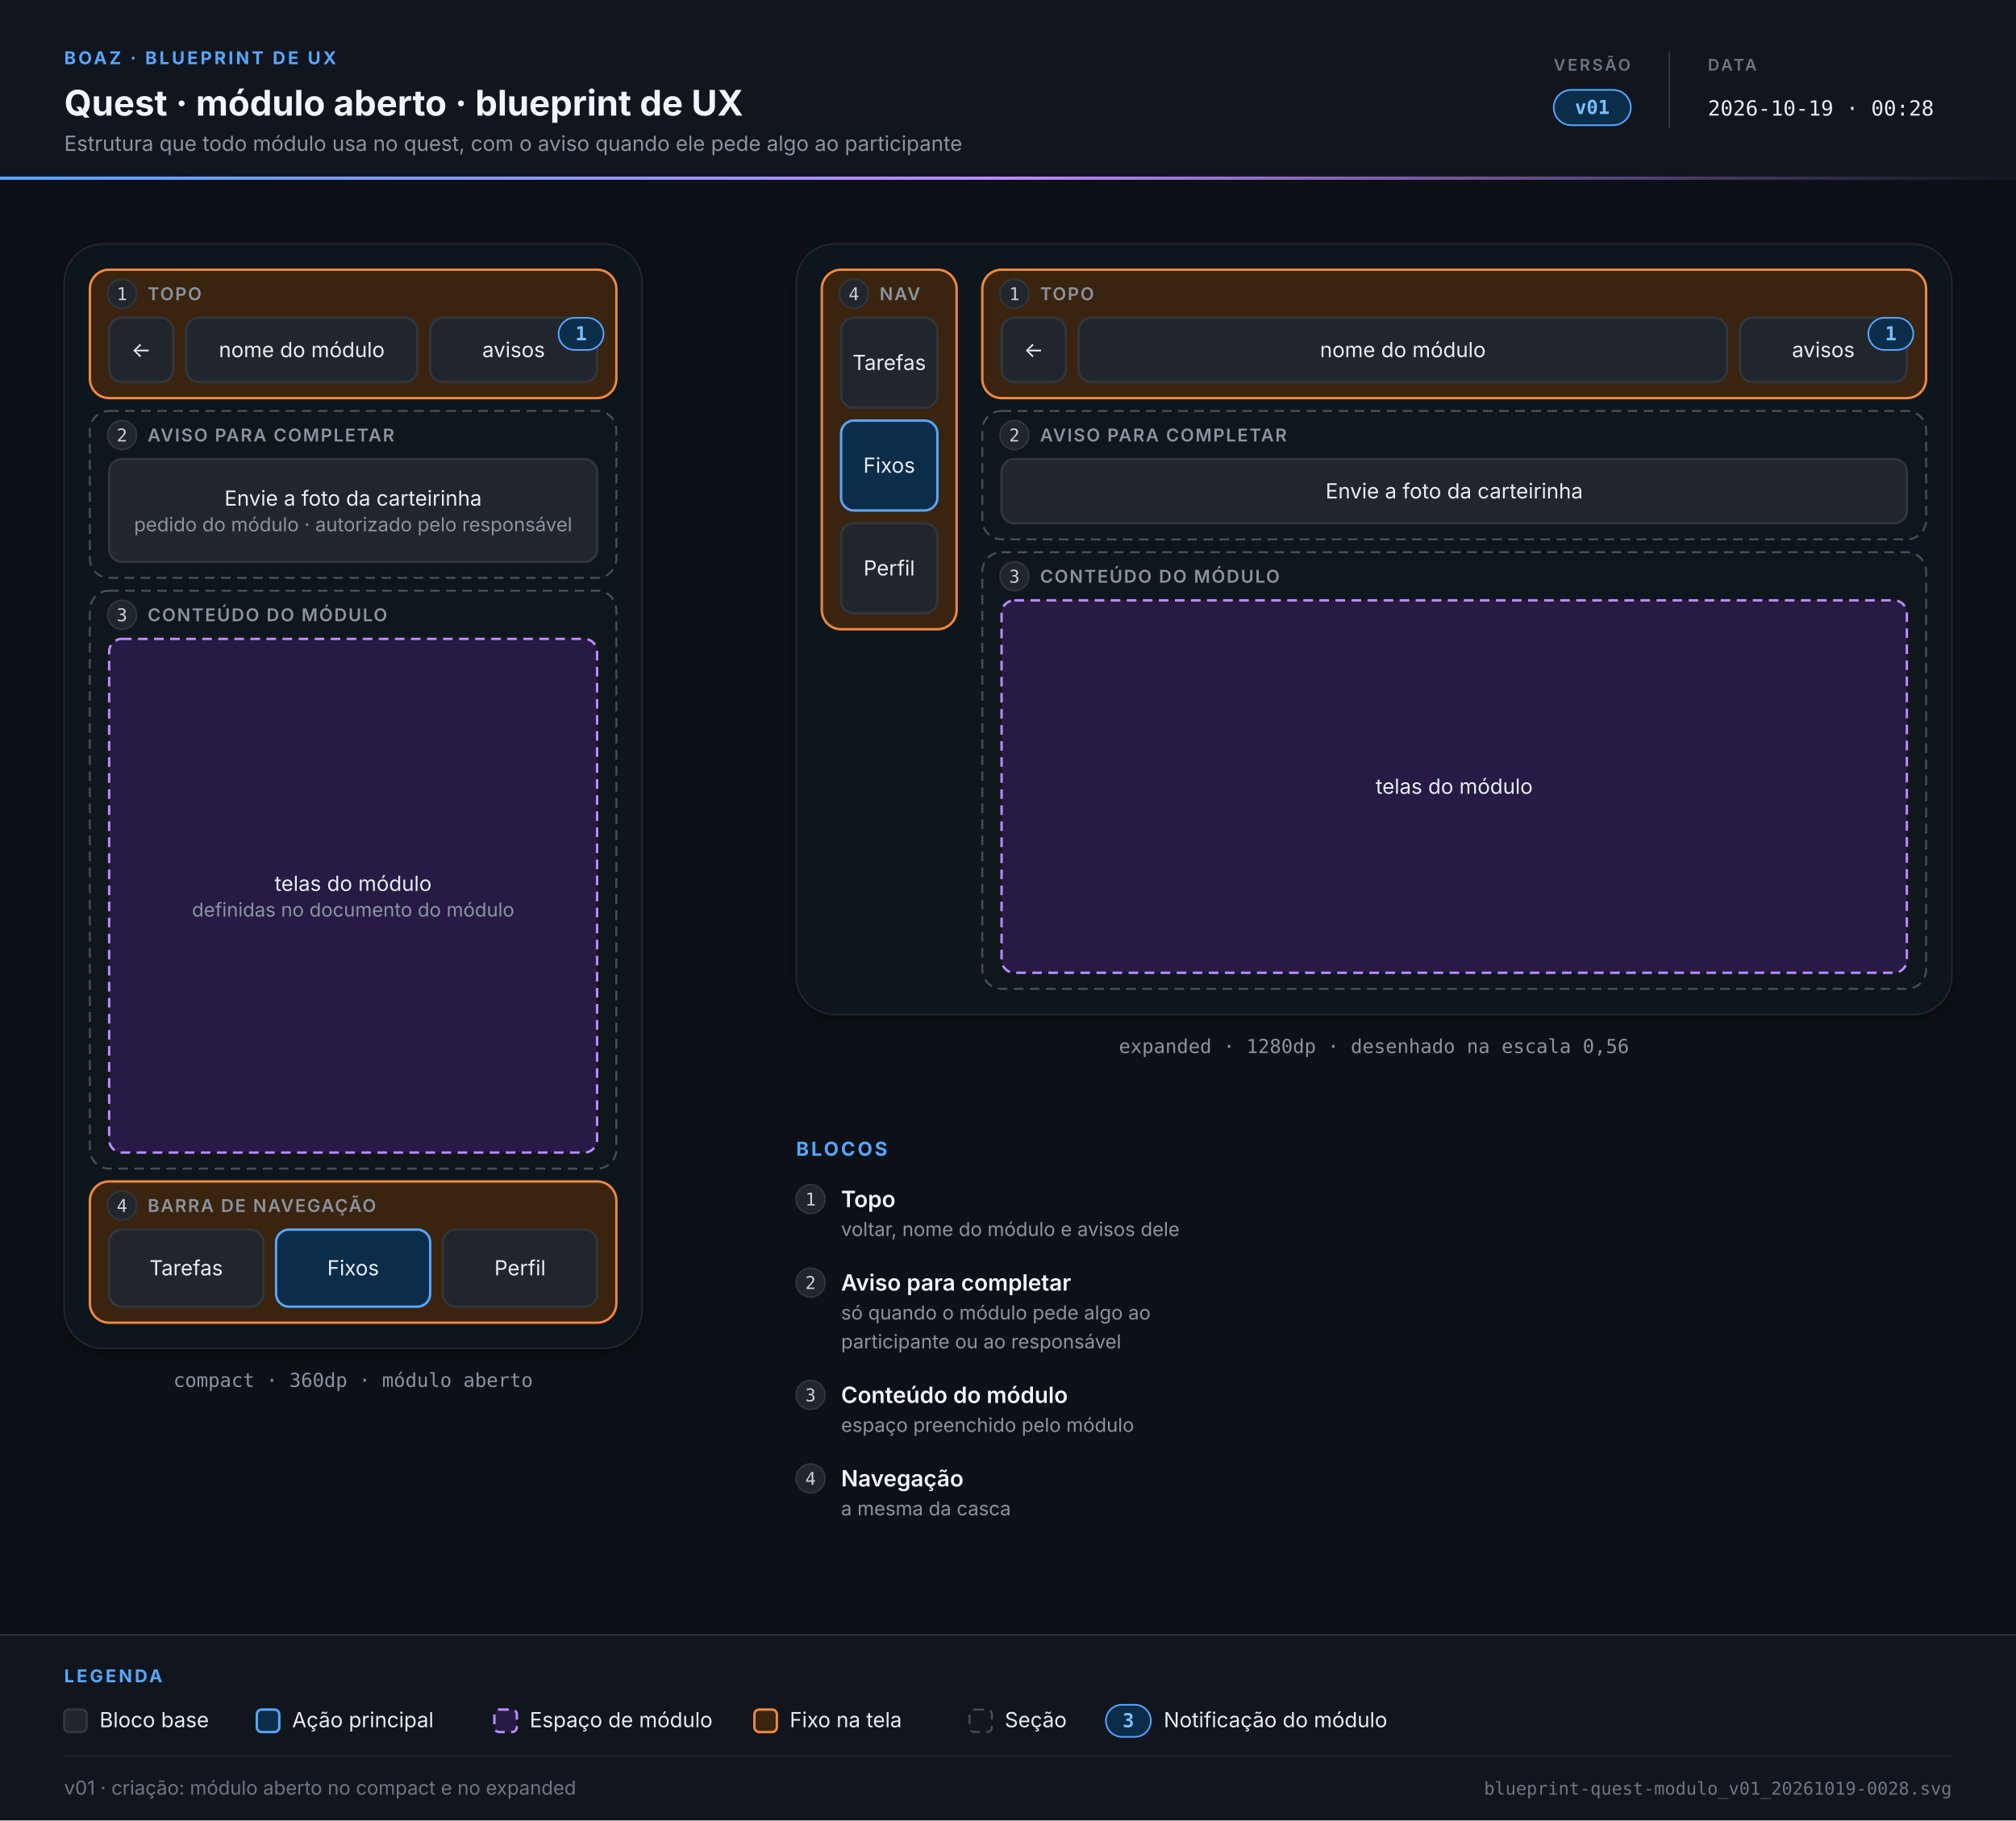
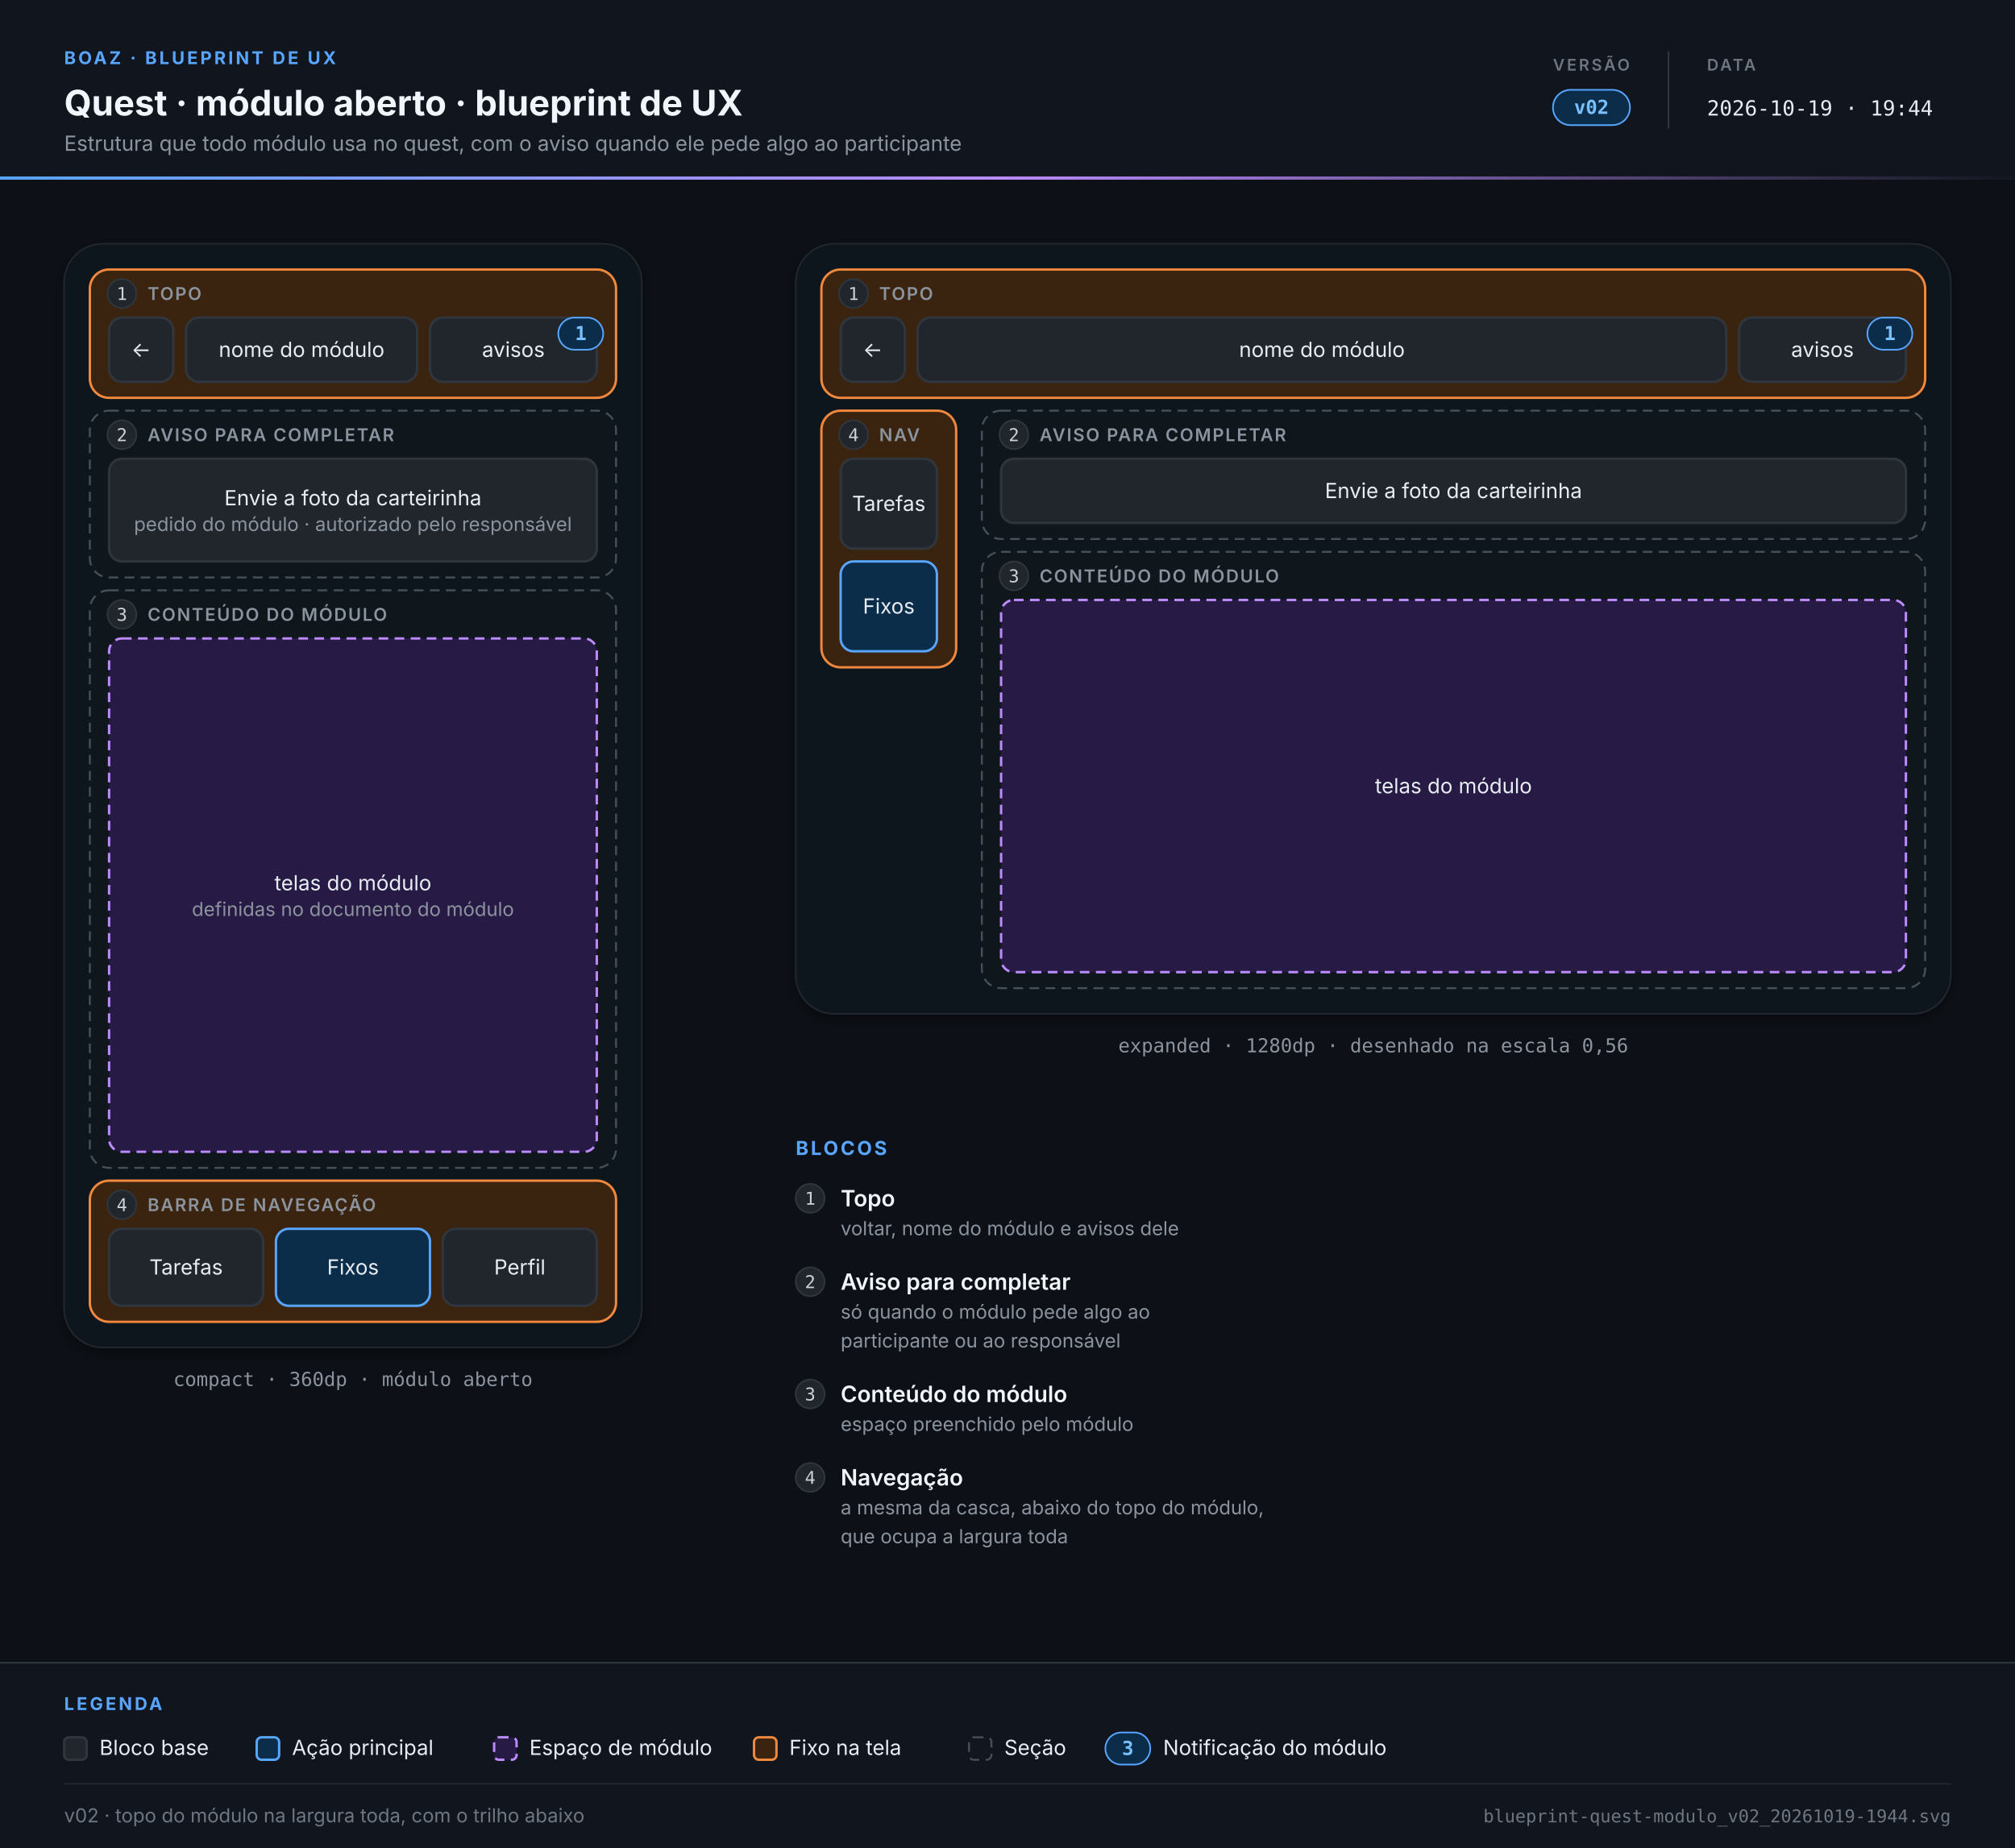
- <svg xmlns="http://www.w3.org/2000/svg" viewBox="0 0 1256 1134" width="1256" height="1134">
+ <svg xmlns="http://www.w3.org/2000/svg" viewBox="0 0 1256 1152" width="1256" height="1152">
  <style>
    /* ── base ─────────────────────────────────────────── */
    .bg            { fill: #0d1117; }
    :root          { background: #0d1117; } /* aberto sozinho no navegador, o fundo escuro cobre a janela toda */
    text           { font-family: Inter, "Segoe UI", Roboto, "Helvetica Neue", Helvetica, Arial, sans-serif; font-size: 13px; fill: #e6edf3; }
    .title         { font-size: 22px; font-weight: 700; fill: #f0f6fc; }
    .subtitle      { font-size: 13px; fill: #8b949e; }
    .section       { font-size: 12px; font-weight: 700; letter-spacing: 0.12em; fill: #58a6ff; }
    .label         { font-size: 13px; fill: #e6edf3; }
    .label-strong  { font-size: 14px; font-weight: 600; fill: #f0f6fc; }
    .label-underline { text-decoration: underline; }
    .muted         { font-size: 12px; fill: #8b949e; }
    .mono          { font-family: "JetBrains Mono", "SF Mono", Menlo, Consolas, monospace; font-size: 12px; fill: #8b949e; }
    .divider       { stroke: #21262d; stroke-width: 1; }
    .panel         { fill: #10151c; stroke: #21262d; stroke-width: 1; }

    /* ── nós: uma cor por papel, no máximo 4 por diagrama ── */
    .node          { fill: #161b22; stroke: #30363d; stroke-width: 1.5; }
    .node-face     { fill: #21262d; stroke: #30363d; stroke-width: 1.5; stroke-linejoin: round; }
    .node-blue     { fill: #0c2d4a; stroke: #58a6ff; stroke-width: 1.5; }
    .node-green    { fill: #0f2e1b; stroke: #3fb950; stroke-width: 1.5; }
    .node-purple   { fill: #271a45; stroke: #bc8cff; stroke-width: 1.5; }
    .node-orange   { fill: #3a2410; stroke: #f0883e; stroke-width: 1.5; }
    .node-red      { fill: #3b1219; stroke: #f85149; stroke-width: 1.5; }
    .node-external { fill: #1c2128; stroke: #6e7681; stroke-width: 1.5; }

    /* ── fronteiras (conta, região, rede, módulo) ─────── */
    .boundary       { fill: #161b22; fill-opacity: 0.35; stroke: #484f58; stroke-width: 1.2; stroke-dasharray: 6 4; }
    .boundary-label { font-size: 11px; font-weight: 600; letter-spacing: 0.08em; fill: #8b949e; }

    /* ── arestas e comunicação ─────────────────────────── */
    .edge          { fill: none; stroke: #8b949e; stroke-width: 1.5; }
    .edge-accent   { fill: none; stroke: #58a6ff; stroke-width: 1.8; }
    .edge-async    { stroke-dasharray: 6 4; }
    .edge-data     { stroke-dasharray: 1 5; stroke-linecap: round; stroke-width: 2.2; }
    .edge-label-bg { fill: #0d1117; }
    .arrow-head    { fill: #8b949e; }
    .arrow-accent  { fill: #58a6ff; }
    .lifeline      { stroke: #30363d; stroke-width: 1.2; stroke-dasharray: 4 4; }
    .chip          { fill: #21262d; stroke: #30363d; stroke-width: 1; }
    .chip-text     { font-family: "JetBrains Mono", "SF Mono", Menlo, Consolas, monospace; font-size: 11px; fill: #c9d1d9; }

    /* ── ícones neutros (#ic-*, #uml-*) ───────────────── */
    .ico           { fill: none; stroke: #c9d1d9; stroke-width: 1.5; stroke-linecap: round; stroke-linejoin: round; }
    .ico-fill      { fill: #c9d1d9; }
    .ico-solid     { fill: #161b22; stroke: #c9d1d9; stroke-width: 1.5; stroke-linejoin: round; }

    /* ── notação UML ───────────────────────────────────── */
    .ink           { fill: #e6edf3; }
    .ink-ring      { fill: none; stroke: #e6edf3; stroke-width: 1.5; }
    .node-note     { fill: #2b2311; stroke: #d29922; stroke-width: 1.2; }
    .uml-keyword   { font-size: 11px; font-style: italic; fill: #8b949e; }
    .activation    { fill: #21262d; stroke: #8b949e; stroke-width: 1.2; }
    .frame-tag     { fill: #21262d; stroke: #484f58; stroke-width: 1.2; }
    .frame-op      { font-size: 11px; font-weight: 700; fill: #c9d1d9; }
    .arrow-open    { fill: none; stroke: #8b949e; stroke-width: 1.4; stroke-linejoin: round; }
    .arrow-hollow  { fill: #0d1117; stroke: #8b949e; stroke-width: 1.2; stroke-linejoin: round; }

    /* ── marca d'água: topo e rodapé (seção 7) ────────── */
    .wm-band       { fill: #11161e; }
    .wm-accent     { fill: url(#marca-acento); }
    .wm-sep        { stroke: #30363d; stroke-width: 1; }
    .wm-frame      { fill: none; stroke: #30363d; stroke-width: 1; }
    .wm-eyebrow    { font-size: 11px; font-weight: 700; letter-spacing: 0.14em; fill: #58a6ff; }
    .wm-meta-label { font-size: 10px; font-weight: 600; letter-spacing: 0.14em; fill: #6e7681; }
    .wm-meta-value { font-family: "JetBrains Mono", "SF Mono", Menlo, Consolas, monospace; font-size: 13px; fill: #e6edf3; }
    .wm-badge      { fill: #0c2d4a; stroke: #58a6ff; stroke-width: 1; }
    .wm-badge-text { font-family: "JetBrains Mono", "SF Mono", Menlo, Consolas, monospace; font-size: 12px; font-weight: 700; fill: #79c0ff; }
    .wm-file       { font-family: "JetBrains Mono", "SF Mono", Menlo, Consolas, monospace; font-size: 11px; fill: #6e7681; }
    .footer        { font-size: 12px; fill: #6e7681; }
  </style>
  <defs>
    <marker id="seta" viewBox="0 0 10 10" refX="9" refY="5" markerWidth="7" markerHeight="7" orient="auto-start-reverse">
      <path d="M0,0 L10,5 L0,10 z" class="arrow-head" />
    </marker>
    <marker id="seta-destaque" viewBox="0 0 10 10" refX="9" refY="5" markerWidth="7" markerHeight="7" orient="auto-start-reverse">
      <path d="M0,0 L10,5 L0,10 z" class="arrow-accent" />
    </marker>
    <marker id="seta-aberta" viewBox="-1 -1 12 12" refX="10" refY="5" markerWidth="8" markerHeight="8" orient="auto-start-reverse">
      <path d="M0,0 L10,5 L0,10" class="arrow-open" />
    </marker>
    <marker id="heranca" viewBox="-1 -1 14 14" refX="12" refY="6" markerWidth="10" markerHeight="10" orient="auto-start-reverse">
      <path d="M0,0 L12,6 L0,12 z" class="arrow-hollow" />
    </marker>
    <marker id="extensao" viewBox="-1 -1 14 14" refX="12" refY="6" markerWidth="10" markerHeight="10" orient="auto-start-reverse">
      <path d="M0,0 L12,6 L0,12 z" class="arrow-head" />
    </marker>
    <marker id="composicao" viewBox="-1 -1 16 10" refX="14" refY="4" markerWidth="16" markerHeight="11" orient="auto-start-reverse">
      <path d="M0,4 L7,0 L14,4 L7,8 z" class="arrow-head" />
    </marker>
    <marker id="agregacao" viewBox="-1 -1 16 10" refX="14" refY="4" markerWidth="16" markerHeight="11" orient="auto-start-reverse">
      <path d="M0,4 L7,0 L14,4 L7,8 z" class="arrow-hollow" />
    </marker>
    <marker id="er-um" viewBox="0 0 16 12" refX="16" refY="6" markerWidth="16" markerHeight="12" markerUnits="userSpaceOnUse" orient="auto-start-reverse">
      <path d="M6,0 V12 M10,0 V12" class="arrow-open" />
    </marker>
    <marker id="er-muitos" viewBox="0 0 16 12" refX="16" refY="6" markerWidth="16" markerHeight="12" markerUnits="userSpaceOnUse" orient="auto-start-reverse">
      <path d="M4,0 V12 M6,6 L16,0 M6,6 L16,12" class="arrow-open" />
    </marker>
    <filter id="sombra" x="-10%" y="-10%" width="120%" height="140%">
      <feDropShadow dx="0" dy="3" stdDeviation="4" flood-color="#000000" flood-opacity="0.45" />
    </filter>
    <linearGradient id="marca-acento" x1="0" y1="0" x2="1" y2="0">
      <stop offset="0" stop-color="#58a6ff" />
      <stop offset="0.5" stop-color="#bc8cff" />
      <stop offset="1" stop-color="#bc8cff" stop-opacity="0" />
    </linearGradient>
  </defs>
-   <rect class="bg" x="0" y="0" width="1256" height="1134" />
+   <rect class="bg" x="0" y="0" width="1256" height="1152" />
  <g id="marca-topo">
    <rect class="wm-band" x="0" y="0" width="1256" height="112" />
    <rect class="wm-accent" x="0" y="110" width="1256" height="2" />
    <text class="wm-eyebrow" x="40" y="40">BOAZ · BLUEPRINT DE UX</text>
    <text class="title" x="40" y="72">Quest · módulo aberto · blueprint de UX</text>
    <text class="subtitle" x="40" y="94">Estrutura que todo módulo usa no quest, com o aviso quando ele pede algo ao participante</text>
    <text class="wm-meta-label" x="968" y="44">VERSÃO</text>
    <rect class="wm-badge" x="968" y="56" width="48" height="22" rx="11" />
-     <text class="wm-badge-text" x="992" y="71" text-anchor="middle">v01</text>
+     <text class="wm-badge-text" x="992" y="71" text-anchor="middle">v02</text>
    <line class="wm-sep" x1="1040" y1="32" x2="1040" y2="80" />
    <text class="wm-meta-label" x="1064" y="44">DATA</text>
-     <text class="wm-meta-value" x="1064" y="72">2026-10-19 · 00:28</text>
+     <text class="wm-meta-value" x="1064" y="72">2026-10-19 · 19:44</text>
  </g>
  <g id="compact-modulo">
    <rect class="panel" x="40" y="152" width="360" height="688" rx="24" filter="url(#sombra)" />
    <g id="c-topo">
      <rect class="node-orange" x="56" y="168" width="328" height="80" rx="12" />
      <circle class="chip" cx="76" cy="183" r="9" />
      <text class="chip-text" x="76" y="187" text-anchor="middle">1</text>
      <text class="boundary-label" x="92" y="187">TOPO</text>
      <rect class="node-face" x="68" y="198" width="40" height="40" rx="8" />
      <text class="label" x="88" y="222.5" text-anchor="middle">←</text>
      <rect class="node-face" x="116" y="198" width="144" height="40" rx="8" />
      <text class="label" x="188" y="222.5" text-anchor="middle">nome do módulo</text>
      <rect class="node-face" x="268" y="198" width="104" height="40" rx="8" />
      <rect class="wm-badge" x="348" y="198" width="28" height="20" rx="10" />
      <text class="wm-badge-text" x="362" y="212" text-anchor="middle">1</text>
      <text class="label" x="320" y="222.5" text-anchor="middle">avisos</text>
    </g>
    <g id="c-aviso">
      <rect class="boundary" x="56" y="256" width="328" height="104" rx="12" />
      <circle class="chip" cx="76" cy="271" r="9" />
      <text class="chip-text" x="76" y="275" text-anchor="middle">2</text>
      <text class="boundary-label" x="92" y="275">AVISO PARA COMPLETAR</text>
      <rect class="node-face" x="68" y="286" width="304" height="64" rx="8" />
      <text class="label" x="220" y="315" text-anchor="middle">Envie a foto da carteirinha</text>
      <text class="muted" x="220" y="331" text-anchor="middle">pedido do módulo · autorizado pelo responsável</text>
    </g>
    <g id="c-conteudo">
      <rect class="boundary" x="56" y="368" width="328" height="360" rx="12" />
      <circle class="chip" cx="76" cy="383" r="9" />
      <text class="chip-text" x="76" y="387" text-anchor="middle">3</text>
      <text class="boundary-label" x="92" y="387">CONTEÚDO DO MÓDULO</text>
      <rect class="node-purple edge-async" x="68" y="398" width="304" height="320" rx="8" />
      <text class="label" x="220" y="555" text-anchor="middle">telas do módulo</text>
      <text class="muted" x="220" y="571" text-anchor="middle">definidas no documento do módulo</text>
    </g>
    <g id="nav-barra">
      <rect class="node-orange" x="56" y="736" width="328" height="88" rx="12" />
      <circle class="chip" cx="76" cy="751" r="9" />
      <text class="chip-text" x="76" y="755" text-anchor="middle">4</text>
      <text class="boundary-label" x="92" y="755">BARRA DE NAVEGAÇÃO</text>
      <rect class="node-face" x="68" y="766" width="96" height="48" rx="8" />
      <text class="label" x="116" y="794.5" text-anchor="middle">Tarefas</text>
      <rect class="node-blue" x="172" y="766" width="96" height="48" rx="8" />
      <text class="label" x="220" y="794.5" text-anchor="middle">Fixos</text>
      <rect class="node-face" x="276" y="766" width="96" height="48" rx="8" />
      <text class="label" x="324" y="794.5" text-anchor="middle">Perfil</text>
    </g>
    <text class="mono" x="220" y="864" text-anchor="middle">compact · 360dp · módulo aberto</text>
  </g>
  <g id="expanded-modulo">
    <rect class="panel" x="496" y="152" width="720" height="480" rx="24" filter="url(#sombra)" />
-     <g id="nav-trilho">
-       <rect class="node-orange" x="512" y="168" width="84" height="224" rx="12" />
+     <g id="e-topo">
+       <rect class="node-orange" x="512" y="168" width="688" height="80" rx="12" />
      <circle class="chip" cx="532" cy="183" r="9" />
-       <text class="chip-text" x="532" y="187" text-anchor="middle">4</text>
-       <text class="boundary-label" x="548" y="187">NAV</text>
-       <rect class="node-face" x="524" y="198" width="60" height="56" rx="8" />
-       <text class="label" x="554" y="230.5" text-anchor="middle">Tarefas</text>
-       <rect class="node-blue" x="524" y="262" width="60" height="56" rx="8" />
-       <text class="label" x="554" y="294.5" text-anchor="middle">Fixos</text>
-       <rect class="node-face" x="524" y="326" width="60" height="56" rx="8" />
-       <text class="label" x="554" y="358.5" text-anchor="middle">Perfil</text>
-     </g>
-     <g id="e-topo">
-       <rect class="node-orange" x="612" y="168" width="588" height="80" rx="12" />
-       <circle class="chip" cx="632" cy="183" r="9" />
-       <text class="chip-text" x="632" y="187" text-anchor="middle">1</text>
-       <text class="boundary-label" x="648" y="187">TOPO</text>
-       <rect class="node-face" x="624" y="198" width="40" height="40" rx="8" />
-       <text class="label" x="644" y="222.5" text-anchor="middle">←</text>
-       <rect class="node-face" x="672" y="198" width="404" height="40" rx="8" />
-       <text class="label" x="874" y="222.5" text-anchor="middle">nome do módulo</text>
+       <text class="chip-text" x="532" y="187" text-anchor="middle">1</text>
+       <text class="boundary-label" x="548" y="187">TOPO</text>
+       <rect class="node-face" x="524" y="198" width="40" height="40" rx="8" />
+       <text class="label" x="544" y="222.5" text-anchor="middle">←</text>
+       <rect class="node-face" x="572" y="198" width="504" height="40" rx="8" />
+       <text class="label" x="824" y="222.5" text-anchor="middle">nome do módulo</text>
      <rect class="node-face" x="1084" y="198" width="104" height="40" rx="8" />
      <rect class="wm-badge" x="1164" y="198" width="28" height="20" rx="10" />
      <text class="wm-badge-text" x="1178" y="212" text-anchor="middle">1</text>
      <text class="label" x="1136" y="222.5" text-anchor="middle">avisos</text>
+     </g>
+     <g id="nav-trilho">
+       <rect class="node-orange" x="512" y="256" width="84" height="160" rx="12" />
+       <circle class="chip" cx="532" cy="271" r="9" />
+       <text class="chip-text" x="532" y="275" text-anchor="middle">4</text>
+       <text class="boundary-label" x="548" y="275">NAV</text>
+       <rect class="node-face" x="524" y="286" width="60" height="56" rx="8" />
+       <text class="label" x="554" y="318.5" text-anchor="middle">Tarefas</text>
+       <rect class="node-blue" x="524" y="350" width="60" height="56" rx="8" />
+       <text class="label" x="554" y="382.5" text-anchor="middle">Fixos</text>
    </g>
    <g id="e-aviso">
      <rect class="boundary" x="612" y="256" width="588" height="80" rx="12" />
      <circle class="chip" cx="632" cy="271" r="9" />
      <text class="chip-text" x="632" y="275" text-anchor="middle">2</text>
      <text class="boundary-label" x="648" y="275">AVISO PARA COMPLETAR</text>
      <rect class="node-face" x="624" y="286" width="564" height="40" rx="8" />
      <text class="label" x="906" y="310.5" text-anchor="middle">Envie a foto da carteirinha</text>
    </g>
    <g id="e-conteudo">
      <rect class="boundary" x="612" y="344" width="588" height="272" rx="12" />
      <circle class="chip" cx="632" cy="359" r="9" />
      <text class="chip-text" x="632" y="363" text-anchor="middle">3</text>
      <text class="boundary-label" x="648" y="363">CONTEÚDO DO MÓDULO</text>
      <rect class="node-purple edge-async" x="624" y="374" width="564" height="232" rx="8" />
      <text class="label" x="906" y="494.5" text-anchor="middle">telas do módulo</text>
    </g>
    <text class="mono" x="856" y="656" text-anchor="middle">expanded · 1280dp · desenhado na escala 0,56</text>
  </g>
  <g id="anotacoes">
    <text class="section" x="496" y="720">BLOCOS</text>
    <circle class="chip" cx="505" cy="747" r="9" />
    <text class="chip-text" x="505" y="751" text-anchor="middle">1</text>
    <text class="label-strong" x="524" y="752">Topo</text>
    <text class="muted" x="524" y="770">voltar, nome do módulo e avisos dele</text>
    <circle class="chip" cx="505" cy="799" r="9" />
    <text class="chip-text" x="505" y="803" text-anchor="middle">2</text>
    <text class="label-strong" x="524" y="804">Aviso para completar</text>
    <text class="muted" x="524" y="822">só quando o módulo pede algo ao</text>
    <text class="muted" x="524" y="840">participante ou ao responsável</text>
    <circle class="chip" cx="505" cy="869" r="9" />
    <text class="chip-text" x="505" y="873" text-anchor="middle">3</text>
    <text class="label-strong" x="524" y="874">Conteúdo do módulo</text>
    <text class="muted" x="524" y="892">espaço preenchido pelo módulo</text>
    <circle class="chip" cx="505" cy="921" r="9" />
    <text class="chip-text" x="505" y="925" text-anchor="middle">4</text>
    <text class="label-strong" x="524" y="926">Navegação</text>
-     <text class="muted" x="524" y="944">a mesma da casca</text>
-   </g>
-   <g id="marca-rodape" transform="translate(0,1018)">
+     <text class="muted" x="524" y="944">a mesma da casca, abaixo do topo do módulo,</text>
+     <text class="muted" x="524" y="962">que ocupa a largura toda</text>
+   </g>
+   <g id="marca-rodape" transform="translate(0,1036)">
    <rect class="wm-band" x="0" y="0" width="1256" height="116" />
    <line class="wm-sep" x1="0" y1="0.5" x2="1256" y2="0.5" />
    <text class="wm-eyebrow" x="40" y="30">LEGENDA</text>
    <rect class="node-face" x="40" y="47" width="14" height="14" rx="3" />
    <text class="label" x="62" y="58">Bloco base</text>
    <rect class="node-blue" x="160" y="47" width="14" height="14" rx="3" />
    <text class="label" x="182" y="58">Ação principal</text>
    <rect class="node-purple edge-async" x="308" y="47" width="14" height="14" rx="3" />
    <text class="label" x="330" y="58">Espaço de módulo</text>
    <rect class="node-orange" x="470" y="47" width="14" height="14" rx="3" />
    <text class="label" x="492" y="58">Fixo na tela</text>
    <rect class="boundary" x="604" y="47" width="14" height="14" rx="3" />
    <text class="label" x="626" y="58">Seção</text>
    <rect class="wm-badge" x="689" y="44" width="28" height="20" rx="10" />
    <text class="wm-badge-text" x="703" y="58" text-anchor="middle">3</text>
    <text class="label" x="725" y="58">Notificação do módulo</text>
    <line class="divider" x1="40" y1="76" x2="1216" y2="76" />
-     <text class="footer" x="40" y="100">v01 · criação: módulo aberto no compact e no expanded</text>
-     <text class="wm-file" x="1216" y="100" text-anchor="end">blueprint-quest-modulo_v01_20261019-0028.svg</text>
+     <text class="footer" x="40" y="100">v02 · topo do módulo na largura toda, com o trilho abaixo</text>
+     <text class="wm-file" x="1216" y="100" text-anchor="end">blueprint-quest-modulo_v02_20261019-1944.svg</text>
  </g>
</svg>
